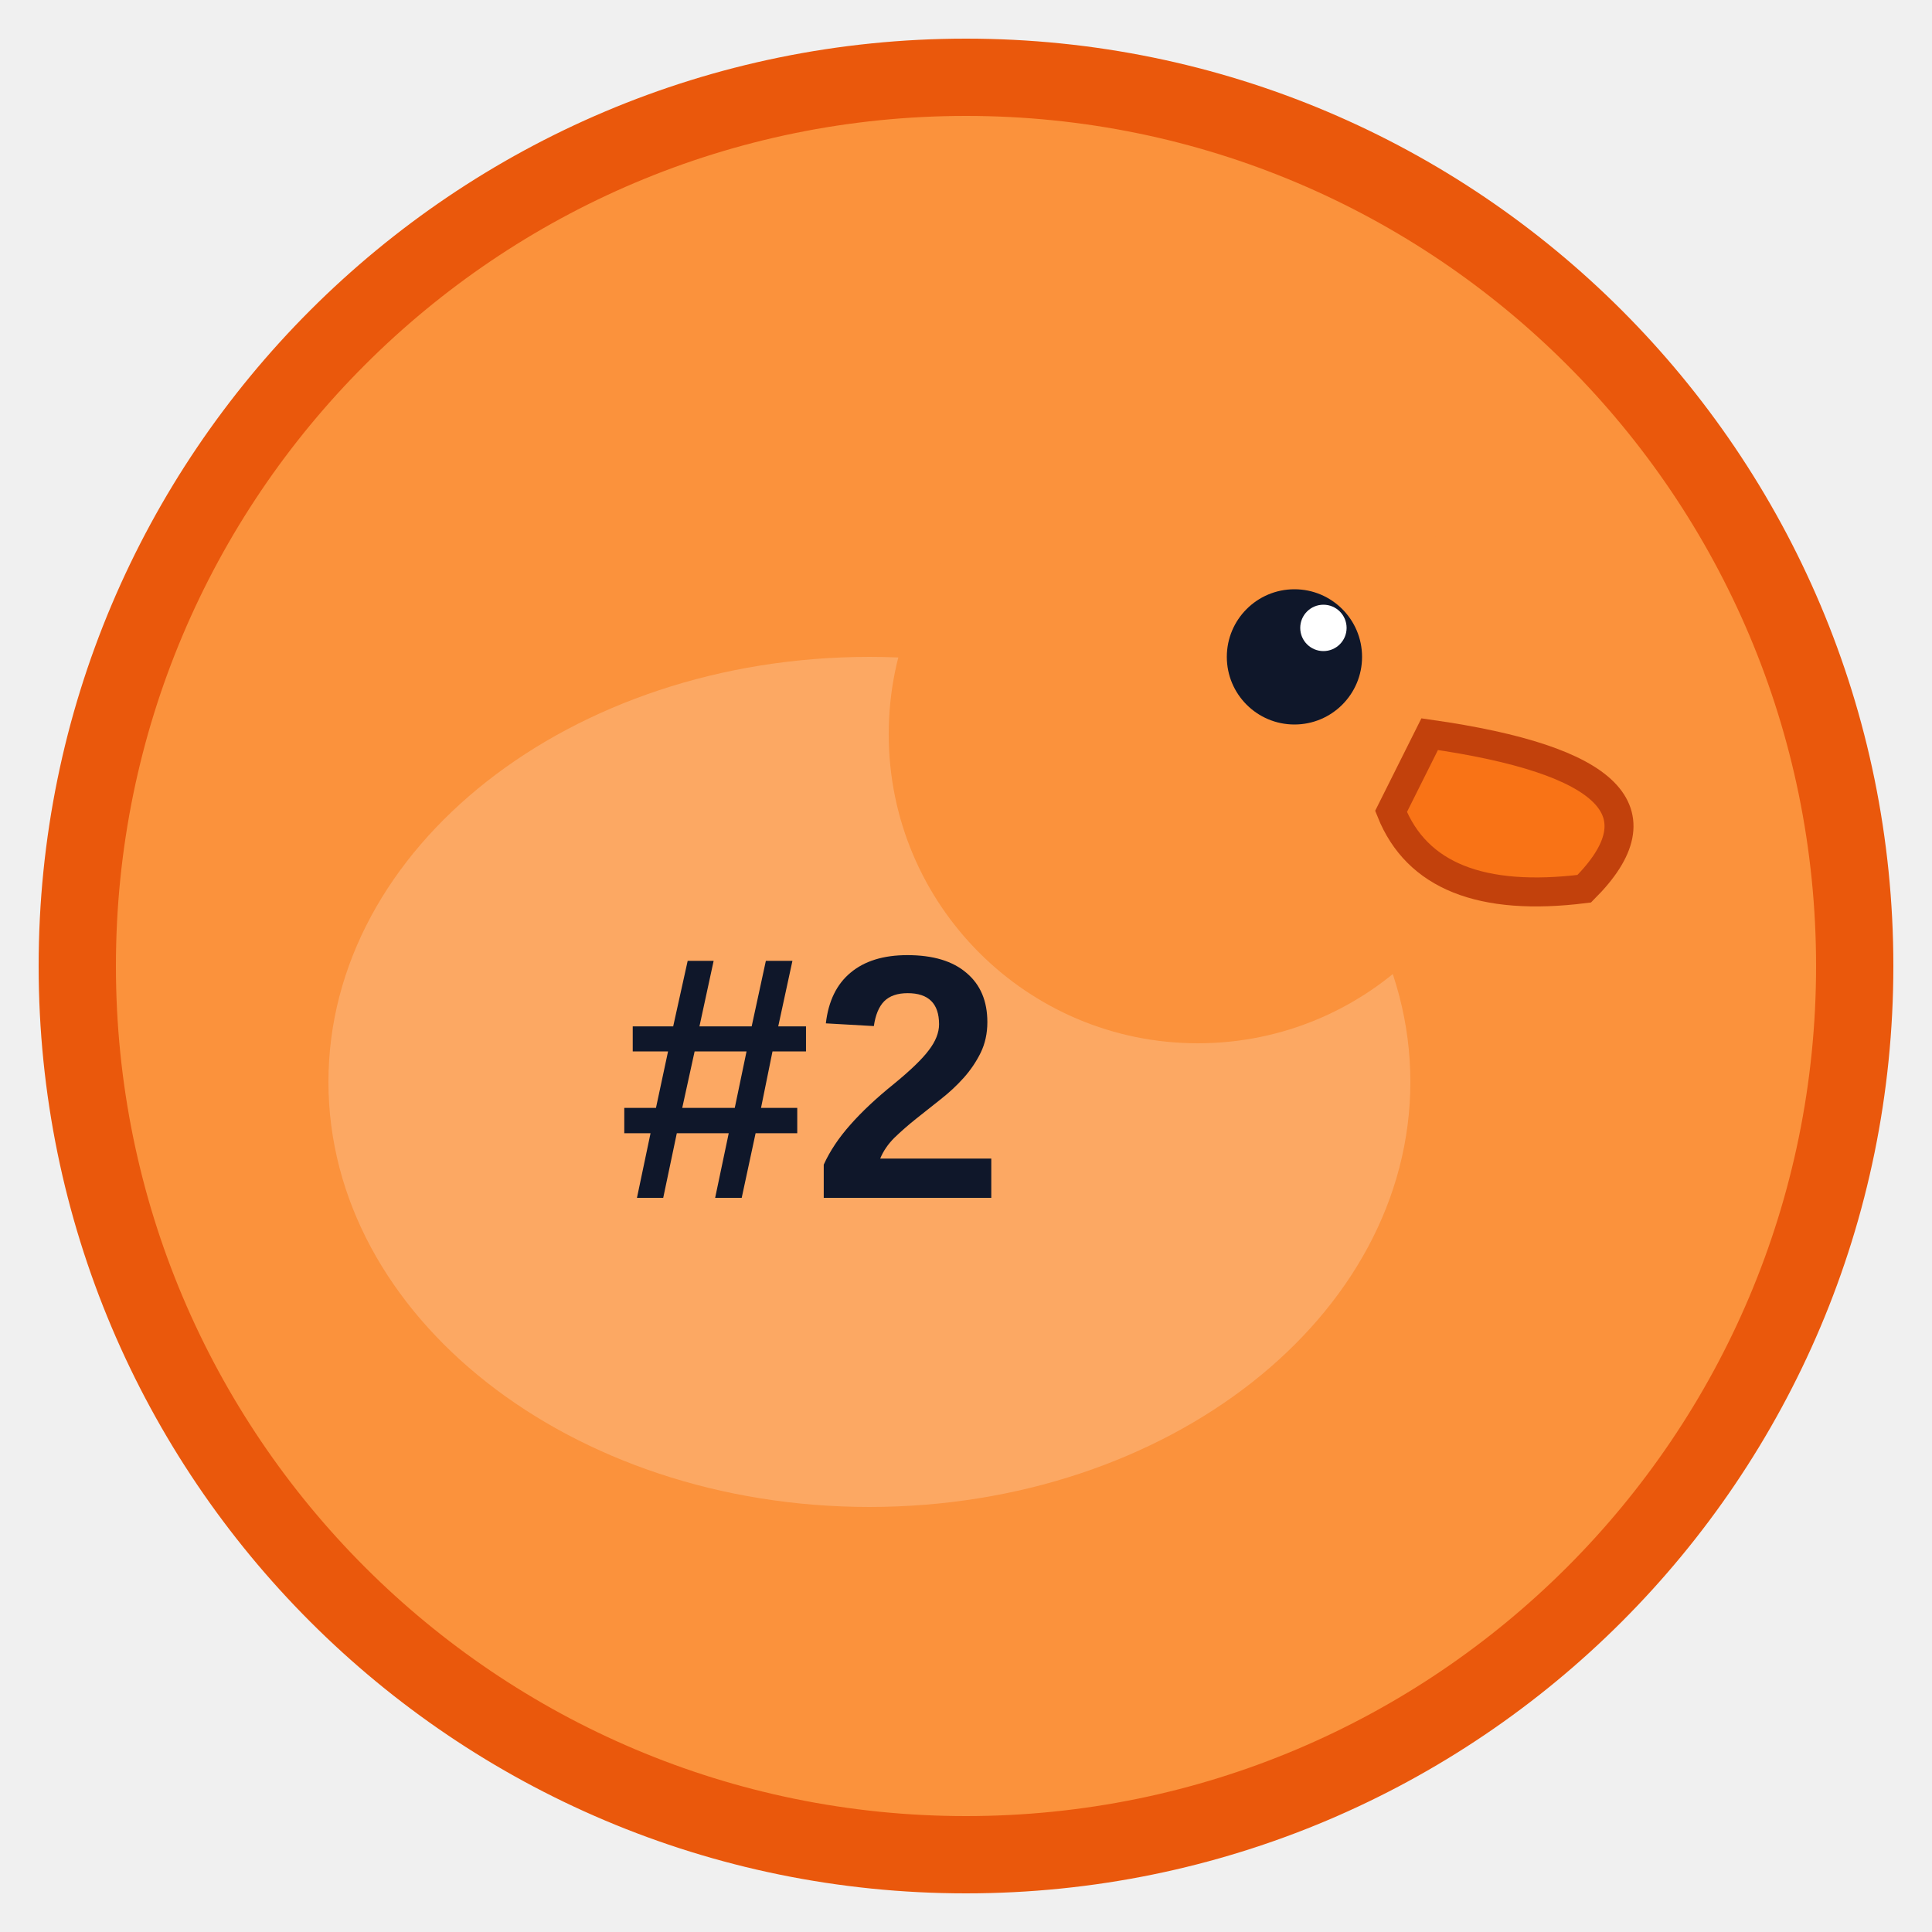
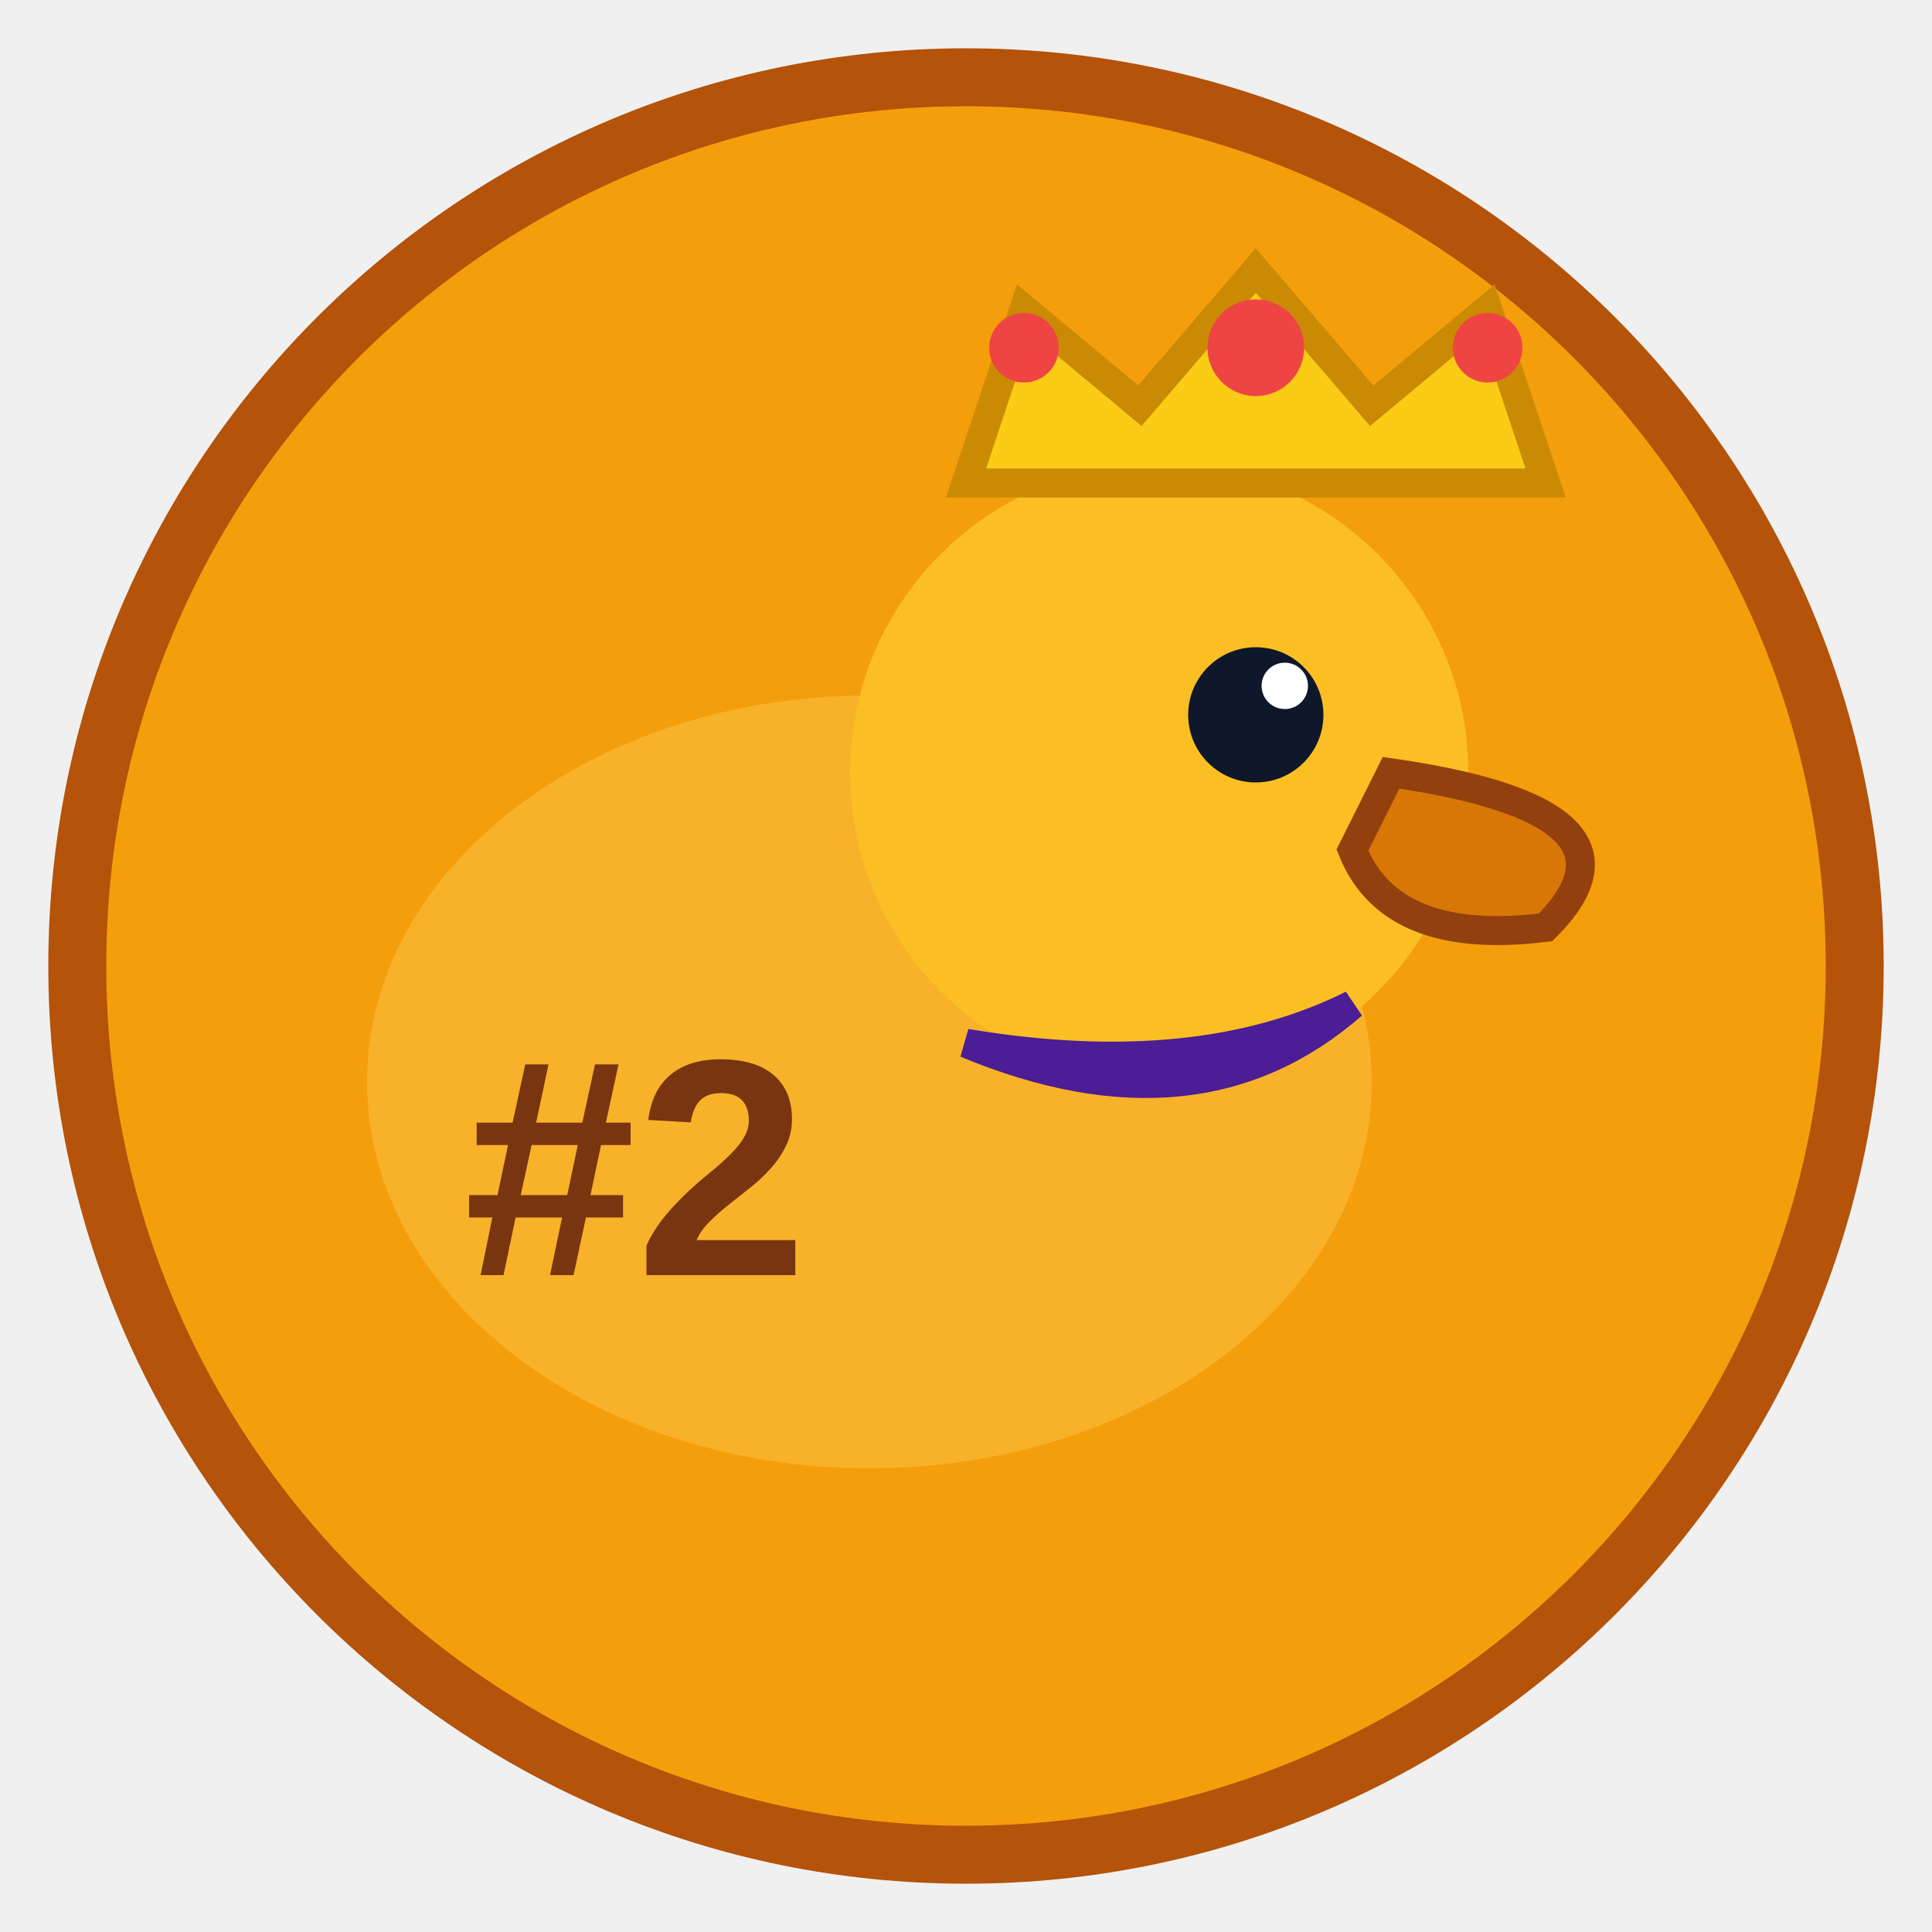
<svg xmlns="http://www.w3.org/2000/svg" viewBox="0 0 100 100" width="100" height="100">
-   <circle cx="50" cy="50" r="46" fill="#FB923C" stroke="#EA580C" stroke-width="4" />
-   <ellipse cx="45" cy="56" rx="28" ry="22" fill="#FFFFFF" fill-opacity="0.2" />
-   <circle cx="62" cy="38" r="16" fill="#FB923C" />
-   <circle cx="67" cy="34" r="3.5" fill="#0F172A" />
-   <circle cx="68.5" cy="32.5" r="1.2" fill="#FFFFFF" />
-   <path d="M74,38 Q88,40 82,46 Q74,47 72,42 Z" fill="#F97316" stroke="#C2410C" stroke-width="1.5" />
-   <text x="32" y="62" font-family="Arial, sans-serif" font-size="18" font-weight="bold" fill="#0F172A">#2</text>
+   <circle cx="50" cy="50" r="46" fill="#F59E0B" stroke="#B45309" stroke-width="3" />
+   <ellipse cx="45" cy="56" rx="26" ry="20" fill="#FEF08A" fill-opacity="0.25" />
+   <circle cx="60" cy="40" r="16" fill="#FBBF24" />
+   <circle cx="65" cy="37" r="3.5" fill="#0F172A" />
+   <circle cx="66.5" cy="35.5" r="1.2" fill="#FFFFFF" />
+   <path d="M72,40 Q86,42 80,48 Q72,49 70,44 Z" fill="#D97706" stroke="#92400E" stroke-width="1.5" />
+   <path d="M50,25 L53,16 L59,21 L65,14 L71,21 L77,16 L80,25 Z" fill="#FACC15" stroke="#CA8A04" stroke-width="1.5" />
+   <circle cx="65" cy="18" r="2.5" fill="#EF4444" />
+   <circle cx="53" cy="18" r="1.8" fill="#EF4444" />
+   <circle cx="77" cy="18" r="1.8" fill="#EF4444" />
+   <path d="M50,54 Q62,59 70,52 Q62,56 50,54 Z" fill="#7C3AED" stroke="#4C1D95" stroke-width="1.5" />
+   <text x="24" y="66" font-family="'Plus Jakarta Sans', Arial, sans-serif" font-size="16" font-weight="900" fill="#78350F">#2</text>
</svg>
